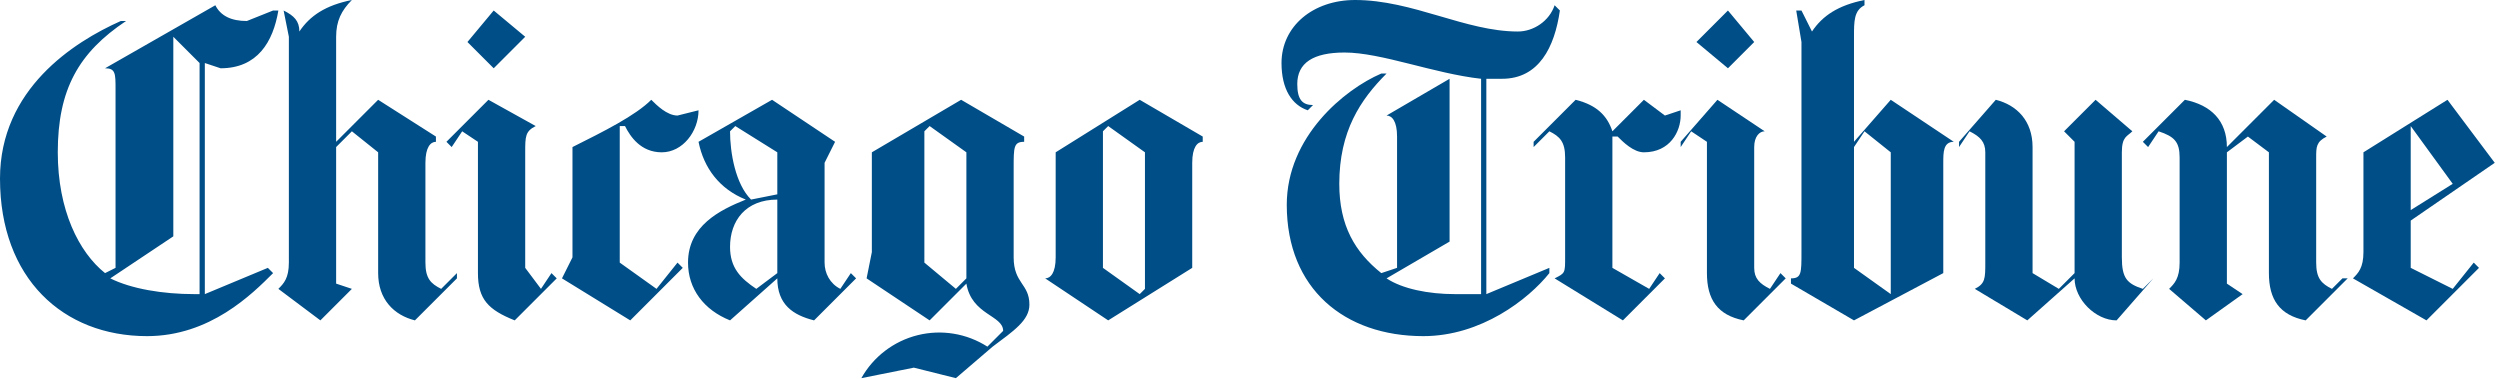
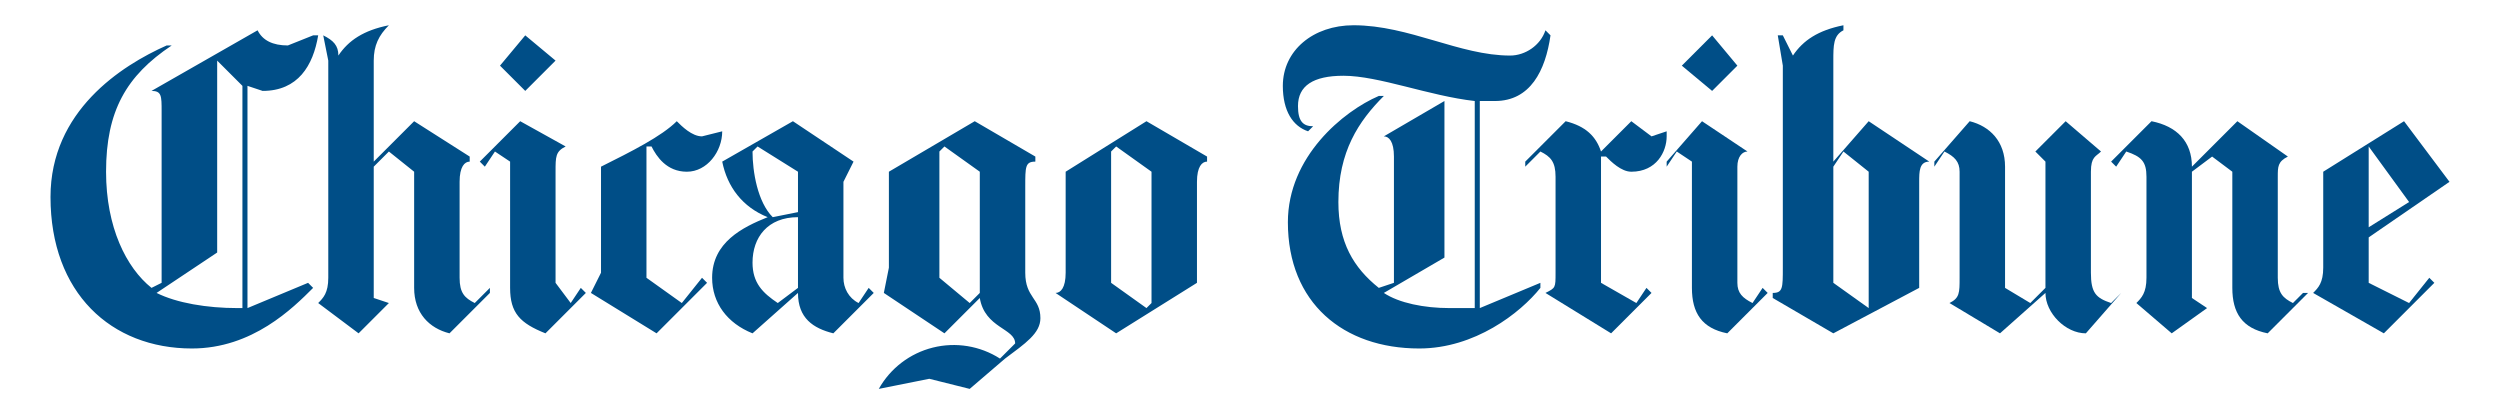
- <svg xmlns="http://www.w3.org/2000/svg" viewBox="0 0 476 72" id="ct-full" aria-label="Chicago Tribune" role="img">
-   <g fill="#004E87" fill-rule="evenodd">
-     <path d="M475 31l-16 11v9l8 4 4-5 1 1-10 10-14-8c1-1 2-2 2-5V29l16-10 9 12zm-8 4l-8-11v16l8-5zm-20 18l-8 8c-5-1-7-4-7-9V29l-4-3-4 3v25l3 2-7 5-7-6c1-1 2-2 2-5V30c0-3-1-4-4-5l-2 3-1-1 8-8c5 1 8 4 8 9l9-9 10 7c-2 1-2 2-2 4v20c0 3 1 4 3 5l2-2h1m-37 0l-7 8c-4 0-8-4-8-8l-9 8-10-6c2-1 2-2 2-5V29c0-2-1-3-3-4l-2 3v-1l7-8c4 1 7 4 7 9v24l5 3 3-3V27l-2-2 6-6 7 6c-1 1-2 1-2 4v20c0 4 1 5 4 6l2-2m-38-26c-2 0-2 2-2 4v21l-17 9-12-7v-1c2 0 2-1 2-5V8l-1-6h1l2 4c2-3 5-5 10-6v1c-2 1-2 3-2 6v20l7-8 12 8zm-12 28V29l-5-4-2 3v23l7 5v-1zM334 8l-5 5-6-5 6-6 5 6m6 45l-8 8c-5-1-7-4-7-9V27l-3-2-2 3v-1l7-8 9 6c-1 0-2 1-2 3v23c0 2 1 3 3 4l2-3 1 1m-20-31c0 3-2 7-7 7-2 0-4-2-5-3h-1v25l7 4 2-3 1 1-8 8-13-8c2-1 2-1 2-4V30c0-3-1-4-3-5l-3 3v-1l8-8c4 1 6 3 7 6l6-6 4 3 3-1v1" />
-     <path d="M297 2c-1 7-4 13-11 13h-3v41l12-5v1c-4 5-13 12-24 12-15 0-26-9-26-25 0-13 11-22 18-25h1c-5 5-9 11-9 21 0 8 3 13 8 17l3-1V26c0-3-1-4-2-4l12-7v31l-12 7c3 2 8 3 13 3h5V15c-9-1-19-5-26-5-6 0-9 2-9 6 0 3 1 4 3 4l-1 1c-3-1-5-4-5-9 0-7 6-12 14-12 11 0 21 6 31 6 3 0 6-2 7-5l1 1m-68 25c-1 0-2 1-2 4v20l-16 10-12-8c1 0 2-1 2-4V29l16-10 12 7v1zm-11 28V29l-7-5-1 1v26l7 5 1-1zm-22 3c0 3-3 5-7 8l-7 6-8-2-10 2a17 17 0 0 1 24-6l3-3c0-3-6-3-7-9l-7 7-12-8 1-5V29l17-10 12 7v1c-2 0-2 1-2 5v17c0 5 3 5 3 9zm-12-5V29l-7-5-1 1v25l6 5 2-2zm-21 0l-8 8c-4-1-7-3-7-8l-9 8c-5-2-8-6-8-11 0-7 6-10 11-12-5-2-8-6-9-11l14-8 12 8-2 4v19c0 2 1 4 3 5l2-3 1 1zm-15-16v-8l-8-5-1 1c0 4 1 10 4 13l5-1zm0 15V38c-6 0-9 4-9 9 0 4 2 6 5 8l4-3zm-15-31c0 4-3 8-7 8s-6-3-7-5h-1v26l7 5 4-5 1 1-10 10-13-8 2-4V28c6-3 12-6 15-9 1 1 3 3 5 3l4-1M100 7l-6 6-5-5 5-6 6 5m6 46l-8 8c-5-2-7-4-7-9V27l-3-2-2 3-1-1 8-8 9 5c-2 1-2 2-2 5v22l3 4 2-3 1 1m-19 0l-8 8c-4-1-7-4-7-9V29l-5-4-3 3v26l3 1-6 6-8-6c1-1 2-2 2-5V7l-1-5c2 1 3 2 3 4 2-3 5-5 10-6-2 2-3 4-3 7v20l8-8 11 7v1c-1 0-2 1-2 4v19c0 3 1 4 3 5l3-3v1M53 2c-1 6-4 11-11 11l-3-1v44l12-5 1 1c-4 4-12 12-24 12C12 64 0 53 0 34 0 17 14 8 23 4h1c-9 6-13 13-13 25 0 11 4 19 9 23l2-1V17c0-3 0-4-2-4L41 1c1 2 3 3 6 3l5-2h1zM38 56V12l-5-5v38l-12 8c4 2 10 3 16 3h1z" />
+ <svg xmlns="http://www.w3.org/2000/svg" viewBox="0 0 495 82" id="ct-full" aria-label="Chicago Tribune" role="img" version="1.1" width="495" height="82">
+   <defs id="defs69" />
+   <g id="g64" style="fill:#004e87;fill-rule:evenodd" transform="translate(10,5)">
+     <path d="m 475,31 -16,11 v 9 l 8,4 4,-5 1,1 -10,10 -14,-8 c 1,-1 2,-2 2,-5 V 29 l 16,-10 z m -8,4 -8,-11 v 16 z m -20,18 -8,8 c -5,-1 -7,-4 -7,-9 V 29 l -4,-3 -4,3 v 25 l 3,2 -7,5 -7,-6 c 1,-1 2,-2 2,-5 V 30 c 0,-3 -1,-4 -4,-5 l -2,3 -1,-1 8,-8 c 5,1 8,4 8,9 l 9,-9 10,7 c -2,1 -2,2 -2,4 v 20 c 0,3 1,4 3,5 l 2,-2 h 1 m -37,0 -7,8 c -4,0 -8,-4 -8,-8 l -9,8 -10,-6 c 2,-1 2,-2 2,-5 V 29 c 0,-2 -1,-3 -3,-4 l -2,3 v -1 l 7,-8 c 4,1 7,4 7,9 v 24 l 5,3 3,-3 V 27 l -2,-2 6,-6 7,6 c -1,1 -2,1 -2,4 v 20 c 0,4 1,5 4,6 l 2,-2 M 372,27 c -2,0 -2,2 -2,4 v 21 l -17,9 -12,-7 v -1 c 2,0 2,-1 2,-5 V 8 l -1,-6 h 1 l 2,4 c 2,-3 5,-5 10,-6 v 1 c -2,1 -2,3 -2,6 v 20 l 7,-8 z M 360,55 V 29 l -5,-4 -2,3 v 23 l 7,5 z m -26,-47 -5,5 -6,-5 6,-6 5,6 m 6,45 -8,8 c -5,-1 -7,-4 -7,-9 V 27 l -3,-2 -2,3 v -1 l 7,-8 9,6 c -1,0 -2,1 -2,3 v 23 c 0,2 1,3 3,4 l 2,-3 1,1 M 320,22 c 0,3 -2,7 -7,7 -2,0 -4,-2 -5,-3 h -1 v 25 l 7,4 2,-3 1,1 -8,8 -13,-8 c 2,-1 2,-1 2,-4 V 30 c 0,-3 -1,-4 -3,-5 l -3,3 v -1 l 8,-8 c 4,1 6,3 7,6 l 6,-6 4,3 3,-1 v 1" id="path60" />
+     <path d="m 297,2 c -1,7 -4,13 -11,13 h -3 v 41 l 12,-5 v 1 c -4,5 -13,12 -24,12 -15,0 -26,-9 -26,-25 0,-13 11,-22 18,-25 h 1 c -5,5 -9,11 -9,21 0,8 3,13 8,17 l 3,-1 V 26 c 0,-3 -1,-4 -2,-4 l 12,-7 v 31 l -12,7 c 3,2 8,3 13,3 h 5 V 15 c -9,-1 -19,-5 -26,-5 -6,0 -9,2 -9,6 0,3 1,4 3,4 l -1,1 c -3,-1 -5,-4 -5,-9 0,-7 6,-12 14,-12 11,0 21,6 31,6 3,0 6,-2 7,-5 l 1,1 m -68,25 c -1,0 -2,1 -2,4 v 20 l -16,10 -12,-8 c 1,0 2,-1 2,-4 V 29 l 16,-10 12,7 z M 218,55 V 29 l -7,-5 -1,1 v 26 l 7,5 z m -22,3 c 0,3 -3,5 -7,8 l -7,6 -8,-2 -10,2 a 17,17 0 0 1 24,-6 l 3,-3 c 0,-3 -6,-3 -7,-9 l -7,7 -12,-8 1,-5 V 29 l 17,-10 12,7 v 1 c -2,0 -2,1 -2,5 v 17 c 0,5 3,5 3,9 z M 184,53 V 29 l -7,-5 -1,1 v 25 l 6,5 z m -21,0 -8,8 c -4,-1 -7,-3 -7,-8 l -9,8 c -5,-2 -8,-6 -8,-11 0,-7 6,-10 11,-12 -5,-2 -8,-6 -9,-11 l 14,-8 12,8 -2,4 v 19 c 0,2 1,4 3,5 l 2,-3 z M 148,37 v -8 l -8,-5 -1,1 c 0,4 1,10 4,13 z m 0,15 V 38 c -6,0 -9,4 -9,9 0,4 2,6 5,8 z M 133,21 c 0,4 -3,8 -7,8 -4,0 -6,-3 -7,-5 h -1 v 26 l 7,5 4,-5 1,1 -10,10 -13,-8 2,-4 V 28 c 6,-3 12,-6 15,-9 1,1 3,3 5,3 l 4,-1 m -33,-14 -6,6 -5,-5 5,-6 6,5 m 6,46 -8,8 C 93,59 91,57 91,52 V 27 l -3,-2 -2,3 -1,-1 8,-8 9,5 c -2,1 -2,2 -2,5 v 22 l 3,4 2,-3 1,1 m -19,0 -8,8 C 75,60 72,57 72,52 V 29 l -5,-4 -3,3 v 26 l 3,1 -6,6 -8,-6 c 1,-1 2,-2 2,-5 V 7 L 54,2 c 2,1 3,2 3,4 2,-3 5,-5 10,-6 -2,2 -3,4 -3,7 v 20 l 8,-8 11,7 v 1 c -1,0 -2,1 -2,4 v 19 c 0,3 1,4 3,5 l 3,-3 v 1 M 53,2 C 52,8 49,13 42,13 l -3,-1 v 44 l 12,-5 1,1 C 48,56 40,64 28,64 12,64 0,53 0,34 0,17 14,8 23,4 h 1 c -9,6 -13,13 -13,25 0,11 4,19 9,23 l 2,-1 V 17 c 0,-3 0,-4 -2,-4 L 41,1 c 1,2 3,3 6,3 L 52,2 Z M 38,56 V 12 L 33,7 v 38 l -12,8 c 4,2 10,3 16,3 z" id="path62" />
  </g>
</svg>
